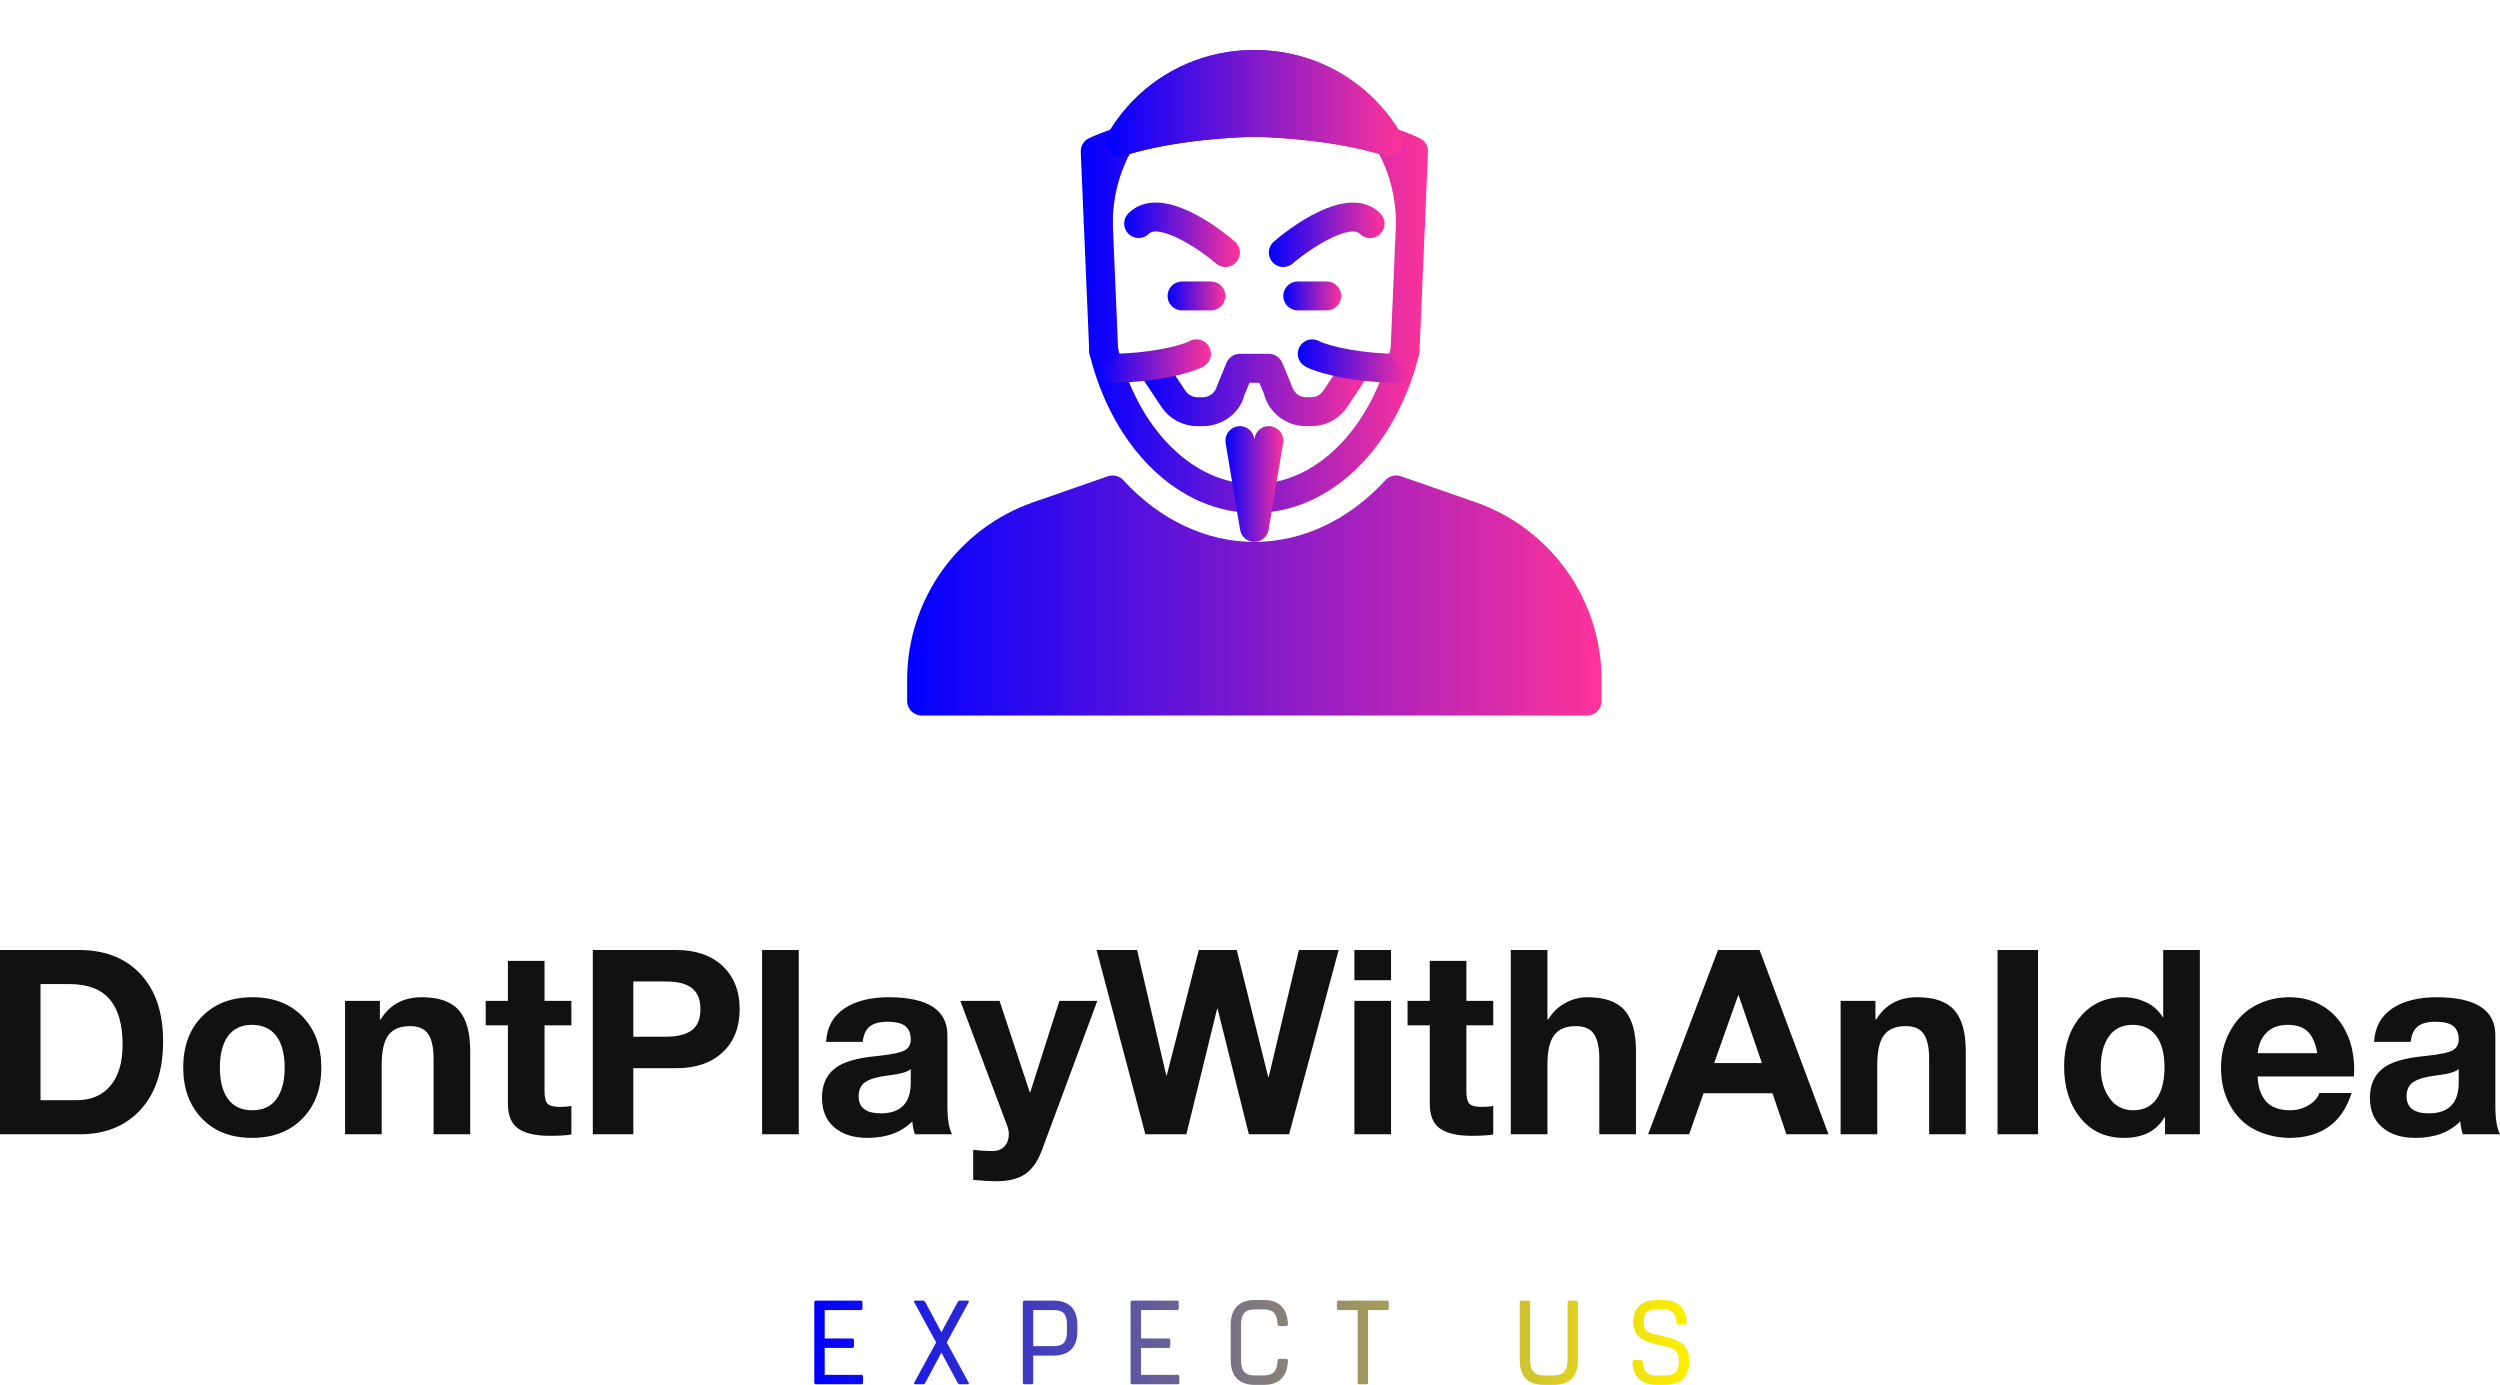
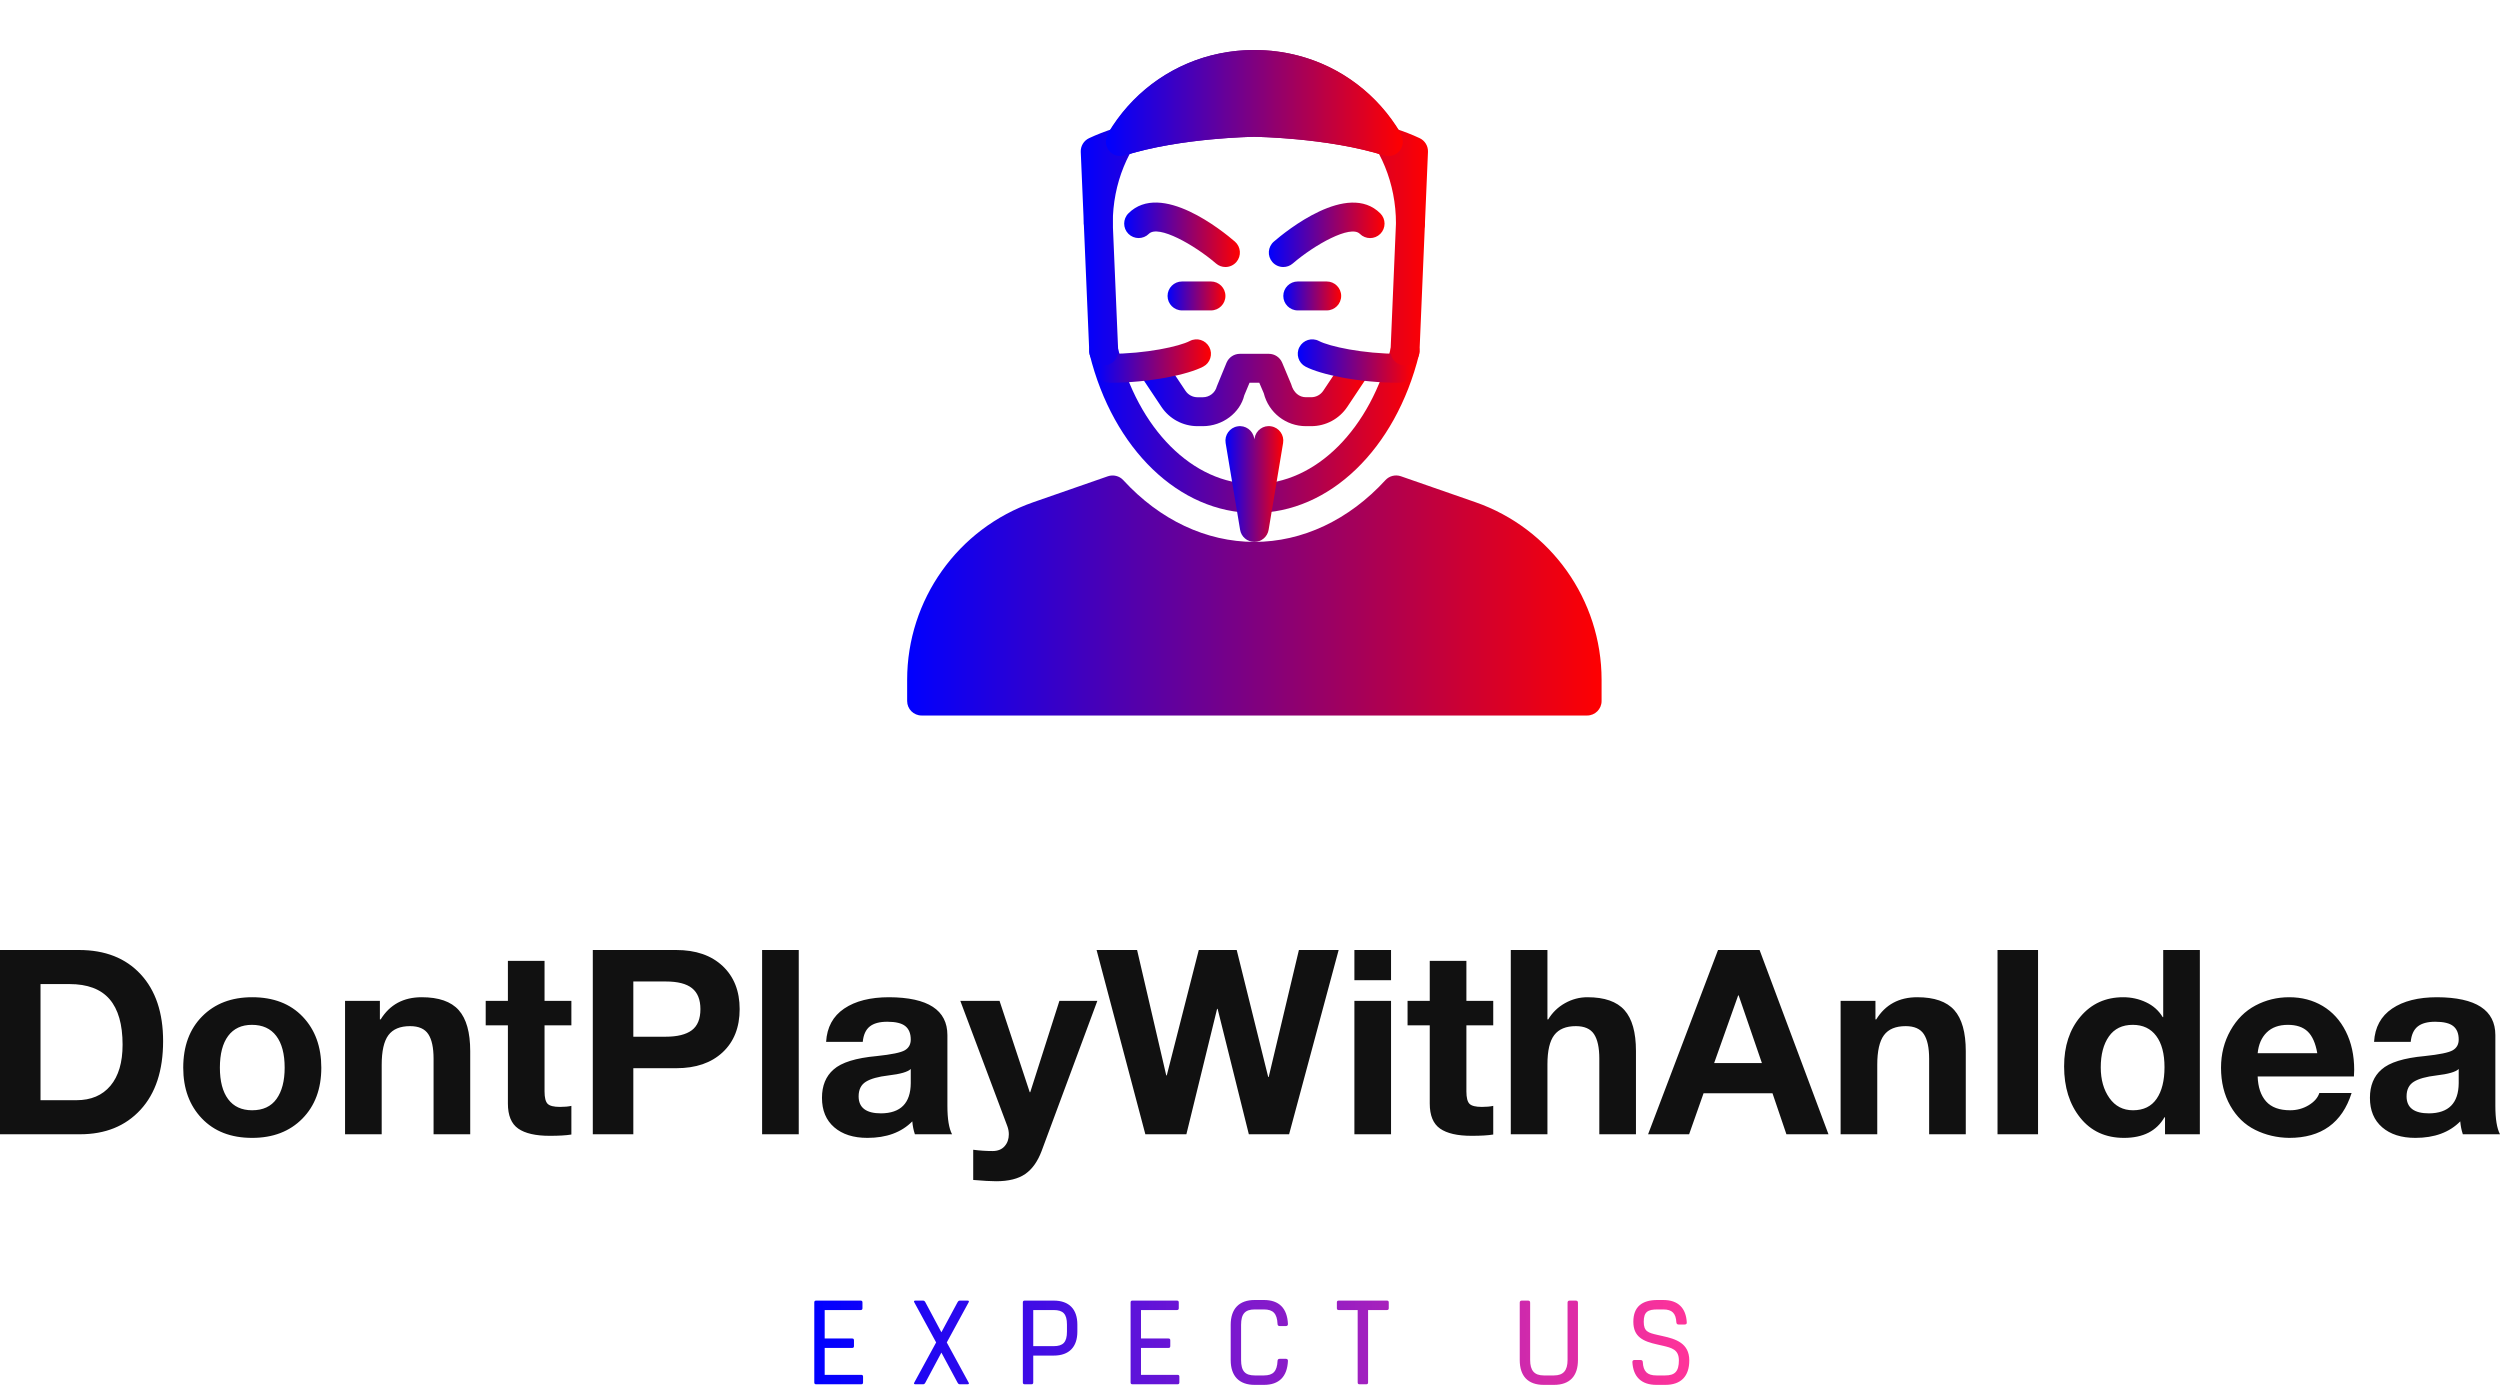
<svg xmlns="http://www.w3.org/2000/svg" width="223.636" height="123.883" viewBox="0 0 350 193.882" class="looka-1j8o68f">
  <defs id="SvgjsDefs4779">
    <linearGradient id="SvgjsLinearGradient4786">
      <stop id="SvgjsStop4787" stop-color="#0000ff" offset="0" />
-       <stop id="SvgjsStop4788" stop-color="#ff3399" offset="1" />
+       <stop id="SvgjsStop4788" stop-color="#ff0000" offset="1" />
    </linearGradient>
    <linearGradient id="SvgjsLinearGradient4789">
      <stop id="SvgjsStop4790" stop-color="#0000ff" offset="0" />
-       <stop id="SvgjsStop4791" stop-color="#fff000" offset="1" />
+       <stop id="SvgjsStop4791" stop-color="#ff3399" offset="1" />
    </linearGradient>
  </defs>
  <g id="SvgjsG4780" featurekey="YvLwfh-0" transform="matrix(4.050926,0,0,4.050926,127,4.974537)" fill="url(#SvgjsLinearGradient4786)">
    <g>
      <path d="M19.635,16.126l-2.572-0.895c-0.188-0.064-0.397-0.013-0.533,0.134C15.269,16.742,13.66,17.5,12,17.5   s-3.269-0.758-4.53-2.134c-0.135-0.147-0.345-0.198-0.533-0.134l-2.572,0.895C1.754,17.034,0,19.501,0,22.266V23   c0,0.276,0.224,0.5,0.5,0.5h23c0.276,0,0.5-0.224,0.5-0.5v-0.734C24,19.501,22.246,17.034,19.635,16.126z" />
      <g>
        <path d="M10.5,9.5h-1C9.224,9.5,9,9.276,9,9s0.224-0.5,0.5-0.5h1C10.776,8.5,11,8.724,11,9S10.776,9.5,10.5,9.5z" />
      </g>
      <g>
        <path d="M14.5,9.5h-1C13.224,9.5,13,9.276,13,9s0.224-0.5,0.5-0.5h1C14.776,8.5,15,8.724,15,9S14.776,9.5,14.5,9.5z" />
      </g>
      <g>
        <path d="M12,16.5c-2.592,0-4.879-2.201-5.692-5.477c-0.066-0.268,0.097-0.54,0.365-0.606c0.267-0.067,0.539,0.096,0.606,0.365    C7.979,13.604,9.876,15.5,12,15.5s4.021-1.896,4.721-4.718c0.067-0.269,0.336-0.432,0.606-0.365    c0.268,0.066,0.431,0.338,0.365,0.606C16.879,14.299,14.592,16.5,12,16.5z" />
      </g>
      <g>
        <path d="M17.394,7c-0.276,0-0.5-0.224-0.5-0.5c0-2.804-2.149-5-4.894-5s-4.894,2.196-4.894,5c0,0.276-0.224,0.5-0.5,0.5    s-0.5-0.224-0.5-0.5c0-3.364,2.589-6,5.894-6s5.894,2.636,5.894,6C17.894,6.776,17.67,7,17.394,7z" />
      </g>
      <g>
        <path d="M13.965,13.5h-0.184c-0.689,0-1.288-0.467-1.455-1.136L12.17,12h-0.337l-0.182,0.436    c-0.144,0.597-0.742,1.064-1.432,1.064h-0.184c-0.502,0-0.969-0.25-1.248-0.668l-0.703-1.055c-0.153-0.23-0.091-0.54,0.139-0.693    c0.23-0.153,0.54-0.092,0.693,0.139l0.703,1.055c0.093,0.14,0.249,0.223,0.416,0.223h0.184c0.23,0,0.429-0.156,0.485-0.379    l0.334-0.814C11.117,11.121,11.298,11,11.5,11h1c0.202,0,0.383,0.121,0.461,0.307l0.311,0.743c0.08,0.294,0.279,0.45,0.509,0.45    h0.184c0.167,0,0.323-0.083,0.416-0.223l0.703-1.055c0.153-0.23,0.461-0.292,0.693-0.139c0.23,0.153,0.292,0.463,0.139,0.693    l-0.703,1.055C14.934,13.25,14.467,13.5,13.965,13.5z" />
      </g>
      <g>
        <path d="M7,12c-0.276,0-0.5-0.224-0.5-0.5S6.724,11,7,11c1.254,0,2.413-0.257,2.768-0.443c0.246-0.129,0.546-0.033,0.675,0.211    c0.128,0.245,0.034,0.547-0.211,0.675C9.716,11.713,8.408,12,7,12z" />
      </g>
      <g>
        <path d="M17,12c-1.408,0-2.716-0.287-3.232-0.557c-0.245-0.128-0.339-0.43-0.211-0.675c0.128-0.244,0.43-0.34,0.675-0.211    C14.587,10.743,15.746,11,17,11c0.276,0,0.5,0.224,0.5,0.5S17.276,12,17,12z" />
      </g>
      <g>
        <path d="M11,8c-0.116,0-0.231-0.04-0.326-0.122c-0.75-0.646-1.995-1.348-2.32-1.025c-0.195,0.195-0.512,0.195-0.707,0    s-0.195-0.512,0-0.707c1.126-1.126,3.263,0.615,3.68,0.975c0.209,0.181,0.232,0.496,0.052,0.705C11.28,7.941,11.14,8,11,8z" />
      </g>
      <g>
        <path d="M13,8c-0.141,0-0.28-0.059-0.379-0.173c-0.18-0.209-0.157-0.524,0.052-0.705c0.417-0.36,2.555-2.099,3.68-0.975    c0.195,0.195,0.195,0.512,0,0.707s-0.512,0.195-0.707,0c-0.322-0.322-1.569,0.378-2.32,1.025C13.232,7.96,13.116,8,13,8z" />
      </g>
      <g>
        <path d="M17.207,11.402c-0.007,0-0.015,0-0.022,0c-0.276-0.012-0.49-0.245-0.478-0.521l0.279-6.559    C15.024,3.538,12.027,3.5,11.995,3.5c-0.022,0-3.02,0.038-4.981,0.822l0.279,6.559c0.012,0.276-0.202,0.509-0.478,0.521    c-0.268,0.018-0.509-0.202-0.521-0.479L6,4.021C5.992,3.82,6.105,3.633,6.288,3.547c2.137-1.003,5.563-1.046,5.708-1.047    c0.154,0.001,3.58,0.044,5.717,1.047C17.895,3.633,18.008,3.82,18,4.021l-0.293,6.902C17.695,11.192,17.473,11.402,17.207,11.402z    " />
      </g>
      <g>
        <path d="M12,17.5c-0.245,0-0.453-0.177-0.493-0.418l-0.5-3c-0.045-0.272,0.139-0.53,0.411-0.575    c0.271-0.049,0.53,0.139,0.575,0.411L12,13.958l0.007-0.041c0.045-0.272,0.302-0.46,0.575-0.411    c0.272,0.045,0.457,0.303,0.411,0.575l-0.5,3C12.453,17.323,12.245,17.5,12,17.5z" />
      </g>
      <path d="M17.062,3.415C15.997,1.59,14.104,0.5,12,0.5S8.003,1.59,6.938,3.415C6.833,3.593,6.85,3.818,6.979,3.979   C7.108,4.141,7.324,4.207,7.52,4.144C9.457,3.532,11.979,3.5,11.995,3.5c0.025,0,2.544,0.031,4.485,0.644   c0.049,0.016,0.1,0.023,0.15,0.023c0.149,0,0.294-0.067,0.391-0.188C17.15,3.818,17.167,3.593,17.062,3.415z" />
    </g>
  </g>
  <g id="SvgjsG4781" featurekey="JZW510-0" transform="matrix(1.806545,0,0,1.806545,-2.493031,122.6666)" fill="#111111">
    <path d="M7.5 5.72 c2.027 0 3.62 0.627 4.78 1.88 s1.74 2.98 1.74 5.18 c0 2.28 -0.583 4.053 -1.75 5.32 s-2.73 1.9 -4.69 1.9 l-6.2 0 l0 -14.28 l6.12 0 z M7.3 17.36 c1.133 0 2.013 -0.373 2.64 -1.12 s0.94 -1.807 0.94 -3.18 c0 -1.573 -0.337 -2.75 -1.01 -3.53 s-1.71 -1.17 -3.11 -1.17 l-2.24 0 l0 9 l2.78 0 z M20.92 9.38 c1.653 0 2.96 0.503 3.92 1.51 s1.44 2.323 1.44 3.95 c0 1.64 -0.49 2.957 -1.47 3.95 s-2.277 1.49 -3.89 1.49 c-1.64 0 -2.94 -0.503 -3.9 -1.51 s-1.44 -2.317 -1.44 -3.93 c0 -1.667 0.49 -2.993 1.47 -3.98 s2.27 -1.48 3.87 -1.48 z M18.42 14.84 c0 1.053 0.213 1.867 0.64 2.44 s1.047 0.86 1.86 0.86 c0.84 0 1.47 -0.293 1.89 -0.88 s0.63 -1.393 0.63 -2.42 c0 -1.067 -0.217 -1.887 -0.65 -2.46 s-1.063 -0.86 -1.89 -0.86 c-0.8 0 -1.413 0.287 -1.84 0.86 s-0.64 1.393 -0.64 2.46 z M34.06 9.38 c1.32 0 2.277 0.333 2.87 1 s0.89 1.727 0.89 3.18 l0 6.44 l-2.84 0 l0 -5.86 c0 -0.853 -0.137 -1.487 -0.41 -1.9 s-0.743 -0.62 -1.41 -0.62 c-0.773 0 -1.333 0.233 -1.68 0.7 s-0.52 1.233 -0.52 2.3 l0 5.38 l-2.84 0 l0 -10.34 l2.7 0 l0 1.44 l0.06 0 c0.707 -1.147 1.767 -1.72 3.18 -1.72 z M43.58 6.56 l0 3.1 l2.08 0 l0 1.9 l-2.08 0 l0 5.12 c0 0.48 0.08 0.8 0.24 0.96 s0.48 0.24 0.96 0.24 c0.347 0 0.64 -0.027 0.88 -0.08 l0 2.22 c-0.4 0.067 -0.96 0.1 -1.68 0.1 c-1.093 0 -1.907 -0.187 -2.44 -0.56 s-0.8 -1.02 -0.8 -1.94 l0 -6.06 l-1.72 0 l0 -1.9 l1.72 0 l0 -3.1 l2.84 0 z M53.78 5.72 c1.52 0 2.72 0.413 3.6 1.24 s1.32 1.94 1.32 3.34 c0 1.413 -0.44 2.53 -1.32 3.35 s-2.073 1.23 -3.58 1.23 l-3.34 0 l0 5.12 l-3.14 0 l0 -14.28 l6.46 0 z M52.96 12.44 c0.907 0 1.583 -0.167 2.03 -0.5 s0.67 -0.88 0.67 -1.64 c0 -0.733 -0.217 -1.273 -0.65 -1.62 s-1.11 -0.52 -2.03 -0.52 l-2.52 0 l0 4.28 l2.5 0 z M63.28 5.72 l0 14.28 l-2.84 0 l0 -14.28 l2.84 0 z M70.28 9.38 c3.013 0.013 4.52 0.993 4.52 2.94 l0 5.48 c0 1.013 0.12 1.747 0.36 2.2 l-2.88 0 c-0.107 -0.32 -0.173 -0.653 -0.2 -1 c-0.84 0.853 -2 1.28 -3.48 1.28 c-1.08 0 -1.937 -0.273 -2.57 -0.82 s-0.95 -1.307 -0.95 -2.28 c0 -0.947 0.3 -1.68 0.9 -2.2 c0.613 -0.547 1.727 -0.893 3.34 -1.04 c1.147 -0.12 1.873 -0.27 2.18 -0.45 s0.46 -0.457 0.46 -0.83 c0 -0.467 -0.14 -0.813 -0.42 -1.04 s-0.747 -0.34 -1.4 -0.34 c-0.6 0 -1.053 0.123 -1.36 0.37 s-0.487 0.643 -0.54 1.19 l-2.84 0 c0.067 -1.133 0.533 -1.993 1.4 -2.58 s2.027 -0.88 3.48 -0.88 z M67.92 17.06 c0 0.88 0.58 1.32 1.74 1.32 c1.52 -0.013 2.287 -0.793 2.3 -2.34 l0 -1.1 c-0.227 0.227 -0.8 0.393 -1.72 0.5 c-0.8 0.093 -1.387 0.257 -1.76 0.49 s-0.56 0.61 -0.56 1.13 z M78.84 9.66 l2.34 7.08 l0.04 0 l2.26 -7.08 l2.94 0 l-4.32 11.64 c-0.307 0.813 -0.73 1.407 -1.27 1.78 s-1.29 0.56 -2.25 0.56 c-0.413 0 -1.007 -0.033 -1.78 -0.1 l0 -2.34 c0.507 0.067 1.007 0.1 1.5 0.1 c0.4 0 0.71 -0.123 0.93 -0.37 s0.33 -0.557 0.33 -0.93 c0 -0.213 -0.04 -0.427 -0.12 -0.64 l-3.64 -9.7 l3.04 0 z M89.5 5.72 l2.26 9.72 l0.04 0 l2.48 -9.72 l2.94 0 l2.44 9.84 l0.04 0 l2.34 -9.84 l3.08 0 l-3.84 14.28 l-3.12 0 l-2.42 -9.72 l-0.04 0 l-2.38 9.72 l-3.18 0 l-3.78 -14.28 l3.14 0 z M109.18 5.72 l0 2.34 l-2.84 0 l0 -2.34 l2.84 0 z M109.18 9.66 l0 10.34 l-2.84 0 l0 -10.34 l2.84 0 z M115.02 6.56 l0 3.1 l2.08 0 l0 1.9 l-2.08 0 l0 5.12 c0 0.48 0.08 0.8 0.24 0.96 s0.48 0.24 0.96 0.24 c0.347 0 0.64 -0.027 0.88 -0.08 l0 2.22 c-0.4 0.067 -0.96 0.1 -1.68 0.1 c-1.093 0 -1.907 -0.187 -2.44 -0.56 s-0.8 -1.02 -0.8 -1.94 l0 -6.06 l-1.72 0 l0 -1.9 l1.72 0 l0 -3.1 l2.84 0 z M121.3 5.72 l0 5.38 l0.06 0 c0.32 -0.533 0.753 -0.953 1.3 -1.26 s1.127 -0.46 1.74 -0.46 c1.32 0 2.277 0.333 2.87 1 s0.89 1.72 0.89 3.16 l0 6.46 l-2.84 0 l0 -5.88 c0 -0.84 -0.137 -1.467 -0.41 -1.88 s-0.743 -0.62 -1.41 -0.62 c-0.76 0 -1.317 0.23 -1.67 0.69 s-0.53 1.217 -0.53 2.27 l0 5.42 l-2.84 0 l0 -14.28 l2.84 0 z M137.74 5.72 l5.34 14.28 l-3.26 0 l-1.08 -3.18 l-5.34 0 l-1.12 3.18 l-3.18 0 l5.42 -14.28 l3.22 0 z M136.08 9.24 l-1.86 5.24 l3.7 0 l-1.8 -5.24 l-0.04 0 z M149.96 9.38 c1.32 0 2.277 0.333 2.87 1 s0.89 1.727 0.89 3.18 l0 6.44 l-2.84 0 l0 -5.86 c0 -0.853 -0.137 -1.487 -0.41 -1.9 s-0.743 -0.62 -1.41 -0.62 c-0.773 0 -1.333 0.233 -1.68 0.7 s-0.52 1.233 -0.52 2.3 l0 5.38 l-2.84 0 l0 -10.34 l2.7 0 l0 1.44 l0.06 0 c0.707 -1.147 1.767 -1.72 3.18 -1.72 z M159.32 5.72 l0 14.28 l-3.14 0 l0 -14.28 l3.14 0 z M171.86 5.72 l0 14.28 l-2.7 0 l0 -1.32 l-0.04 0 c-0.613 1.067 -1.66 1.6 -3.14 1.6 c-1.427 0 -2.557 -0.52 -3.39 -1.56 s-1.25 -2.367 -1.25 -3.98 c0 -1.573 0.423 -2.86 1.27 -3.86 s1.95 -1.5 3.31 -1.5 c0.627 0 1.217 0.13 1.77 0.39 s0.983 0.643 1.29 1.15 l0.04 0 l0 -5.2 l2.84 0 z M164.18 14.82 c0 0.947 0.223 1.737 0.67 2.37 s1.057 0.95 1.83 0.95 c0.813 0 1.423 -0.297 1.83 -0.89 s0.61 -1.41 0.61 -2.45 s-0.213 -1.847 -0.64 -2.42 s-1.033 -0.86 -1.82 -0.86 c-0.813 0 -1.43 0.3 -1.85 0.9 s-0.63 1.4 -0.63 2.4 z M178.78 9.38 c0.973 0 1.84 0.227 2.6 0.68 s1.357 1.11 1.79 1.97 s0.65 1.85 0.65 2.97 c0 0.107 -0.007 0.28 -0.02 0.52 l-7.46 0 c0.027 0.827 0.243 1.47 0.65 1.93 s1.03 0.69 1.87 0.69 c0.52 0 0.997 -0.13 1.43 -0.39 s0.71 -0.577 0.83 -0.95 l2.5 0 c-0.733 2.32 -2.347 3.48 -4.84 3.48 c-0.947 -0.013 -1.823 -0.22 -2.63 -0.62 s-1.45 -1.023 -1.93 -1.87 s-0.72 -1.83 -0.72 -2.95 c0 -1.053 0.243 -2.013 0.73 -2.88 s1.133 -1.513 1.94 -1.94 s1.677 -0.64 2.61 -0.64 z M180.96 13.72 c-0.133 -0.773 -0.38 -1.333 -0.74 -1.68 s-0.873 -0.52 -1.54 -0.52 c-0.693 0 -1.24 0.197 -1.64 0.59 s-0.633 0.93 -0.7 1.61 l4.62 0 z M190.24 9.38 c3.013 0.013 4.52 0.993 4.52 2.94 l0 5.48 c0 1.013 0.12 1.747 0.36 2.2 l-2.88 0 c-0.107 -0.32 -0.173 -0.653 -0.2 -1 c-0.84 0.853 -2 1.28 -3.48 1.28 c-1.08 0 -1.937 -0.273 -2.57 -0.82 s-0.95 -1.307 -0.95 -2.28 c0 -0.947 0.3 -1.68 0.9 -2.2 c0.613 -0.547 1.727 -0.893 3.34 -1.04 c1.147 -0.12 1.873 -0.27 2.18 -0.45 s0.46 -0.457 0.46 -0.83 c0 -0.467 -0.14 -0.813 -0.42 -1.04 s-0.747 -0.34 -1.4 -0.34 c-0.6 0 -1.053 0.123 -1.36 0.37 s-0.487 0.643 -0.54 1.19 l-2.84 0 c0.067 -1.133 0.533 -1.993 1.4 -2.58 s2.027 -0.88 3.48 -0.88 z M187.88 17.06 c0 0.88 0.58 1.32 1.74 1.32 c1.52 -0.013 2.287 -0.793 2.3 -2.34 l0 -1.1 c-0.227 0.227 -0.8 0.393 -1.72 0.5 c-0.8 0.093 -1.387 0.257 -1.76 0.49 s-0.56 0.61 -0.56 1.13 z" />
  </g>
  <g id="SvgjsG4782" featurekey="zdvuGz-0" transform="matrix(0.8367944,0,0,0.8367944,112.9122,177.0629)" fill="url(#SvgjsLinearGradient4789)">
    <path d="M9.06 7.58 l-6.02 0 l0 4.76 l4.6 0 c0.2 0 0.3 0.1 0.3 0.3 l0 0.98 c0 0.2 -0.1 0.3 -0.3 0.3 l-4.6 0 l0 4.5 l6.12 0 c0.2 0 0.3 0.1 0.3 0.3 l0 0.98 c0 0.2 -0.1 0.3 -0.3 0.3 l-7.56 0 c-0.2 0 -0.3 -0.1 -0.3 -0.3 l0 -13.4 c0 -0.2 0.1 -0.3 0.3 -0.3 l7.46 0 c0.2 0 0.3 0.1 0.3 0.3 l0 0.98 c0 0.2 -0.1 0.3 -0.3 0.3 z M23.466 13 l3.66 6.72 c0.12 0.2 0 0.28 -0.2 0.28 l-1.26 0 c-0.2 0 -0.28 -0.08 -0.4 -0.28 l-2.7 -5.02 l-2.68 5.02 c-0.12 0.2 -0.2 0.28 -0.4 0.28 l-1.26 0 c-0.2 0 -0.32 -0.08 -0.2 -0.28 l3.66 -6.72 l-3.66 -6.72 c-0.12 -0.2 0 -0.28 0.2 -0.28 l1.26 0 c0.2 0 0.28 0.08 0.4 0.28 l2.68 5.02 l2.7 -5.02 c0.12 -0.2 0.2 -0.28 0.4 -0.28 l1.26 0 c0.2 0 0.32 0.08 0.2 0.28 z M41.353 6 c2.6 0 3.96 1.46 3.96 4 l0 1.2 c0 2.54 -1.36 4 -3.96 4 l-3.42 0 l0 4.5 c0 0.2 -0.1 0.3 -0.3 0.3 l-1.14 0 c-0.2 0 -0.3 -0.1 -0.3 -0.3 l0 -13.4 c0 -0.2 0.1 -0.3 0.3 -0.3 l1.14 0 l3.72 0 z M43.573 11.2 l0 -1.2 c0 -1.78 -0.66 -2.42 -2.22 -2.42 l-3.42 0 l0 6.04 l3.42 0 c1.56 0 2.22 -0.64 2.22 -2.42 z M61.98 7.58 l-6.02 0 l0 4.76 l4.6 0 c0.2 0 0.3 0.1 0.3 0.3 l0 0.98 c0 0.2 -0.1 0.3 -0.3 0.3 l-4.6 0 l0 4.5 l6.12 0 c0.2 0 0.3 0.1 0.3 0.3 l0 0.98 c0 0.2 -0.1 0.3 -0.3 0.3 l-7.56 0 c-0.2 0 -0.3 -0.1 -0.3 -0.3 l0 -13.4 c0 -0.2 0.1 -0.3 0.3 -0.3 l7.46 0 c0.2 0 0.3 0.1 0.3 0.3 l0 0.98 c0 0.2 -0.1 0.3 -0.3 0.3 z M80.206 15.74 c0.22 0 0.34 0.12 0.34 0.34 c-0.12 2.64 -1.48 4.02 -4.02 4.02 l-1.54 0 c-2.64 0 -4.02 -1.5 -4.02 -4.16 l0 -5.88 c0 -2.66 1.38 -4.16 4.02 -4.16 l1.54 0 c2.54 0 3.9 1.38 4.02 4.02 c0 0.22 -0.12 0.34 -0.34 0.34 l-1.04 0 c-0.22 0 -0.36 -0.12 -0.36 -0.34 c-0.08 -1.78 -0.76 -2.44 -2.28 -2.44 l-1.54 0 c-1.62 0 -2.28 0.74 -2.28 2.58 l0 5.88 c0 1.84 0.66 2.58 2.28 2.58 l1.54 0 c1.52 0 2.2 -0.66 2.28 -2.44 c0 -0.22 0.14 -0.34 0.36 -0.34 l1.04 0 z M97.112 6 c0.2 0 0.3 0.1 0.3 0.3 l0 0.98 c0 0.2 -0.1 0.3 -0.3 0.3 l-3.16 0 l0 12.12 c0 0.2 -0.1 0.3 -0.3 0.3 l-1.14 0 c-0.2 0 -0.3 -0.1 -0.3 -0.3 l0 -12.12 l-3.18 0 c-0.2 0 -0.3 -0.1 -0.3 -0.3 l0 -0.98 c0 -0.2 0.1 -0.3 0.3 -0.3 l4.62 0 l3.46 0 z M128.706 6 c0.22 0 0.36 0.12 0.36 0.34 l0 9.6 c0 2.68 -1.36 4.16 -4.02 4.16 l-1.7 0 c-2.66 0 -4.02 -1.48 -4.02 -4.16 l0 -9.6 c0 -0.22 0.12 -0.34 0.34 -0.34 l1.06 0 c0.22 0 0.34 0.12 0.34 0.34 l0 9.6 c0 1.78 0.72 2.58 2.28 2.58 l1.7 0 c1.56 0 2.28 -0.8 2.28 -2.58 l0 -9.6 c0 -0.22 0.12 -0.34 0.34 -0.34 l1.04 0 z M143.252 11.94 c2.2 0.48 4.44 1.2 4.44 4.06 c0 2.66 -1.38 4.1 -4.02 4.1 l-1.48 0 c-2.52 0 -3.9 -1.36 -4.02 -3.82 c0 -0.22 0.12 -0.34 0.34 -0.34 l1.04 0 c0.22 0 0.36 0.12 0.36 0.34 c0.08 1.58 0.76 2.24 2.28 2.24 l1.48 0 c1.62 0 2.28 -0.68 2.28 -2.52 s-1.24 -2.1 -2.74 -2.46 l-0.88 -0.2 c-2.36 -0.52 -4 -1.26 -4 -3.8 c0 -2.48 1.42 -3.64 4.04 -3.64 l0.98 0 c2.48 0 3.8 1.36 3.92 3.76 c0.02 0.22 -0.12 0.34 -0.34 0.34 l-1.04 0 c-0.2 0 -0.34 -0.12 -0.36 -0.34 c-0.08 -1.54 -0.72 -2.18 -2.18 -2.18 l-0.98 0 c-1.6 0 -2.3 0.38 -2.3 2.06 c0 1.62 0.72 1.84 2.3 2.2 z" />
  </g>
</svg>
